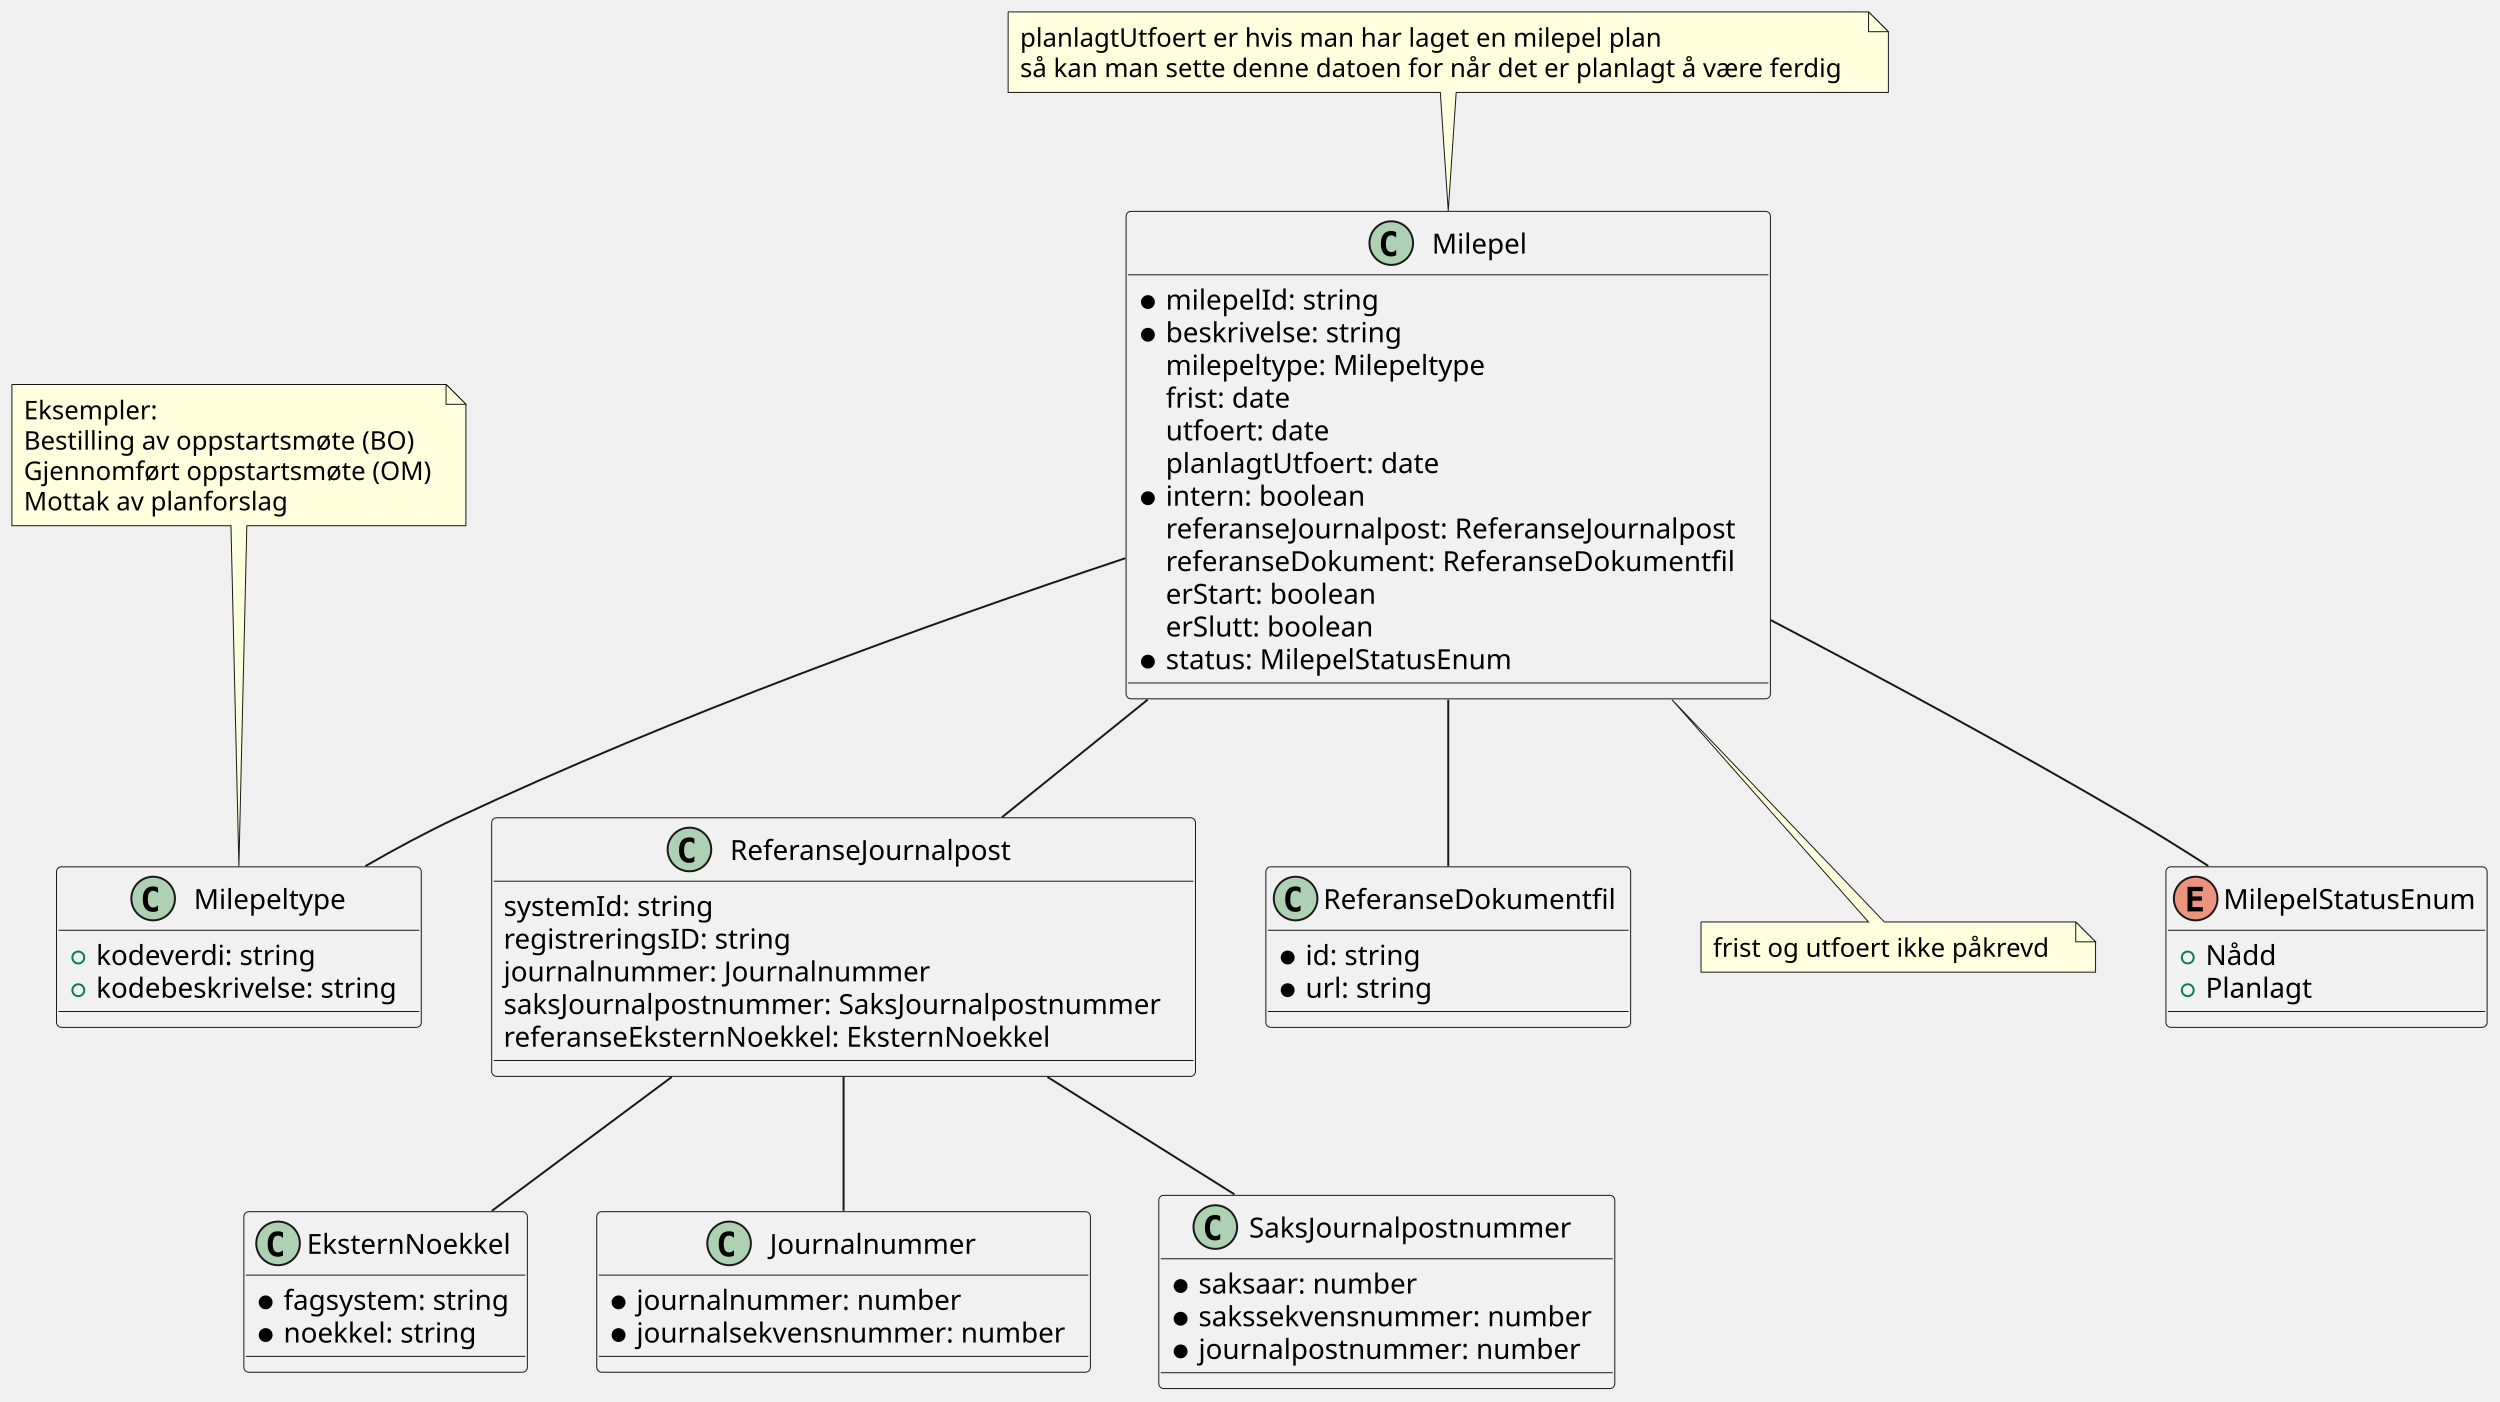
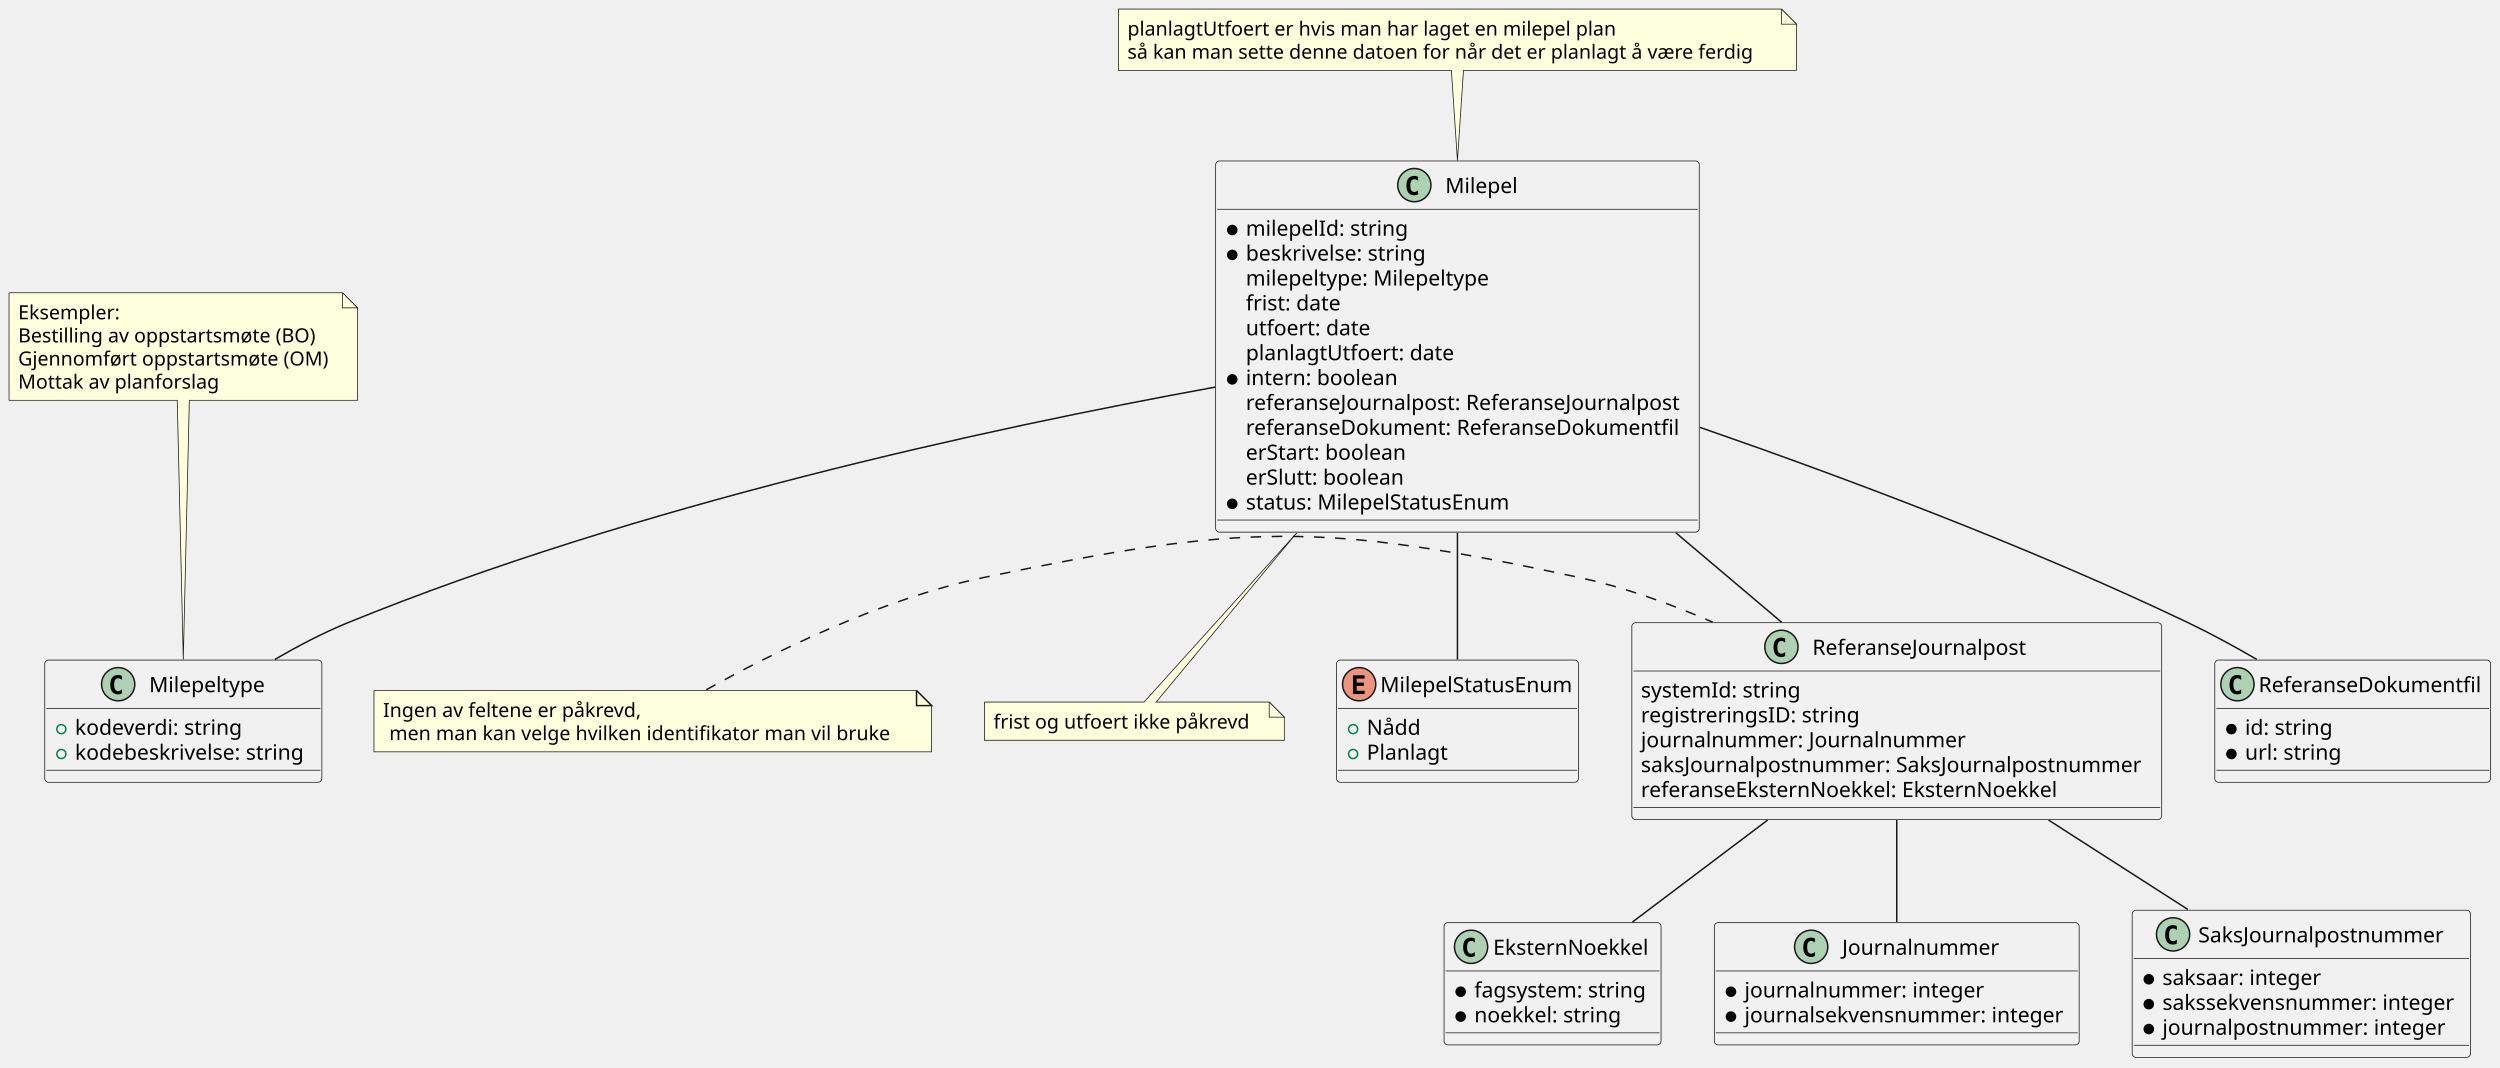
- <svg xmlns="http://www.w3.org/2000/svg" contentStyleType="text/css" height="707px" preserveAspectRatio="none" style="width:1261px;height:707px;background:#FFFFFF;" version="1.1" viewBox="0 0 1261 707" width="1261px" zoomAndPan="magnify">
+ <svg xmlns="http://www.w3.org/2000/svg" contentStyleType="text/css" data-diagram-type="CLASS" height="707px" preserveAspectRatio="none" style="width:1656px;height:707px;background:#FFFFFF;" version="1.1" viewBox="0 0 1656 707" width="1656px" zoomAndPan="magnify">
  <defs />
  <g>
    <g id="elem_EksternNoekkel">
-       <rect codeLine="2" fill="#F1F1F1" height="80.977" id="EksternNoekkel" rx="2.5" ry="2.5" style="stroke:#181818;stroke-width:0.5;" width="143" x="123" y="611.17" />
-       <ellipse cx="140.25" cy="627.17" fill="#ADD1B2" rx="11" ry="11" style="stroke:#181818;stroke-width:1.0;" />
-       <path d="M142.723,633.313 Q142.142,633.612 141.503,633.761 Q140.864,633.911 140.158,633.911 Q137.651,633.911 136.332,632.259 Q135.012,630.607 135.012,627.486 Q135.012,624.356 136.332,622.705 Q137.651,621.053 140.158,621.053 Q140.864,621.053 141.511,621.202 Q142.159,621.352 142.723,621.65 L142.723,624.373 Q142.092,623.792 141.499,623.522 Q140.905,623.253 140.274,623.253 Q138.93,623.253 138.245,624.319 Q137.56,625.386 137.56,627.486 Q137.56,629.578 138.245,630.644 Q138.93,631.711 140.274,631.711 Q140.905,631.711 141.499,631.441 Q142.092,631.172 142.723,630.59 Z " fill="#000000" />
-       <text fill="#000000" font-family="sans-serif" font-size="14" lengthAdjust="spacing" textLength="106" x="154.75" y="632.461">EksternNoekkel</text>
-       <line style="stroke:#181818;stroke-width:0.5;" x1="124" x2="265" y1="643.17" y2="643.17" />
-       <ellipse cx="134" cy="656.914" fill="#000000" rx="3" ry="3" style="stroke:#000000;stroke-width:1.0;" />
-       <text fill="#000000" font-family="sans-serif" font-size="14" lengthAdjust="spacing" textLength="117" x="143" y="660.705">fagsystem: string</text>
-       <ellipse cx="134" cy="673.402" fill="#000000" rx="3" ry="3" style="stroke:#000000;stroke-width:1.0;" />
-       <text fill="#000000" font-family="sans-serif" font-size="14" lengthAdjust="spacing" textLength="102" x="143" y="677.193">noekkel: string</text>
-       <line style="stroke:#181818;stroke-width:0.5;" x1="124" x2="265" y1="684.147" y2="684.147" />
+       <rect codeLine="2" fill="#F1F1F1" height="80.977" id="EksternNoekkel" rx="2.5" ry="2.5" style="stroke:#181818;stroke-width:0.5;" width="143.728" x="956.55" y="611.17" />
+       <ellipse cx="974.436" cy="627.17" fill="#ADD1B2" rx="11" ry="11" style="stroke:#181818;stroke-width:1;" />
+       <path d="M976.909,633.313 Q976.328,633.612 975.689,633.761 Q975.05,633.911 974.345,633.911 Q971.838,633.911 970.518,632.259 Q969.198,630.607 969.198,627.486 Q969.198,624.356 970.518,622.705 Q971.838,621.053 974.345,621.053 Q975.05,621.053 975.698,621.202 Q976.345,621.352 976.909,621.65 L976.909,624.373 Q976.279,623.792 975.685,623.522 Q975.092,623.253 974.461,623.253 Q973.116,623.253 972.431,624.319 Q971.746,625.386 971.746,627.486 Q971.746,629.578 972.431,630.644 Q973.116,631.711 974.461,631.711 Q975.092,631.711 975.685,631.441 Q976.279,631.172 976.909,630.59 Z " fill="#000000" />
+       <text fill="#000000" font-family="sans-serif" font-size="14" lengthAdjust="spacing" textLength="105.314" x="989.078" y="632.461">EksternNoekkel</text>
+       <line style="stroke:#181818;stroke-width:0.5;" x1="957.55" x2="1099.278" y1="643.17" y2="643.17" />
+       <ellipse cx="967.55" cy="656.914" fill="#000000" rx="3" ry="3" style="stroke:#000000;stroke-width:1;" />
+       <text fill="#000000" font-family="sans-serif" font-size="14" lengthAdjust="spacing" textLength="117.728" x="976.55" y="660.705">fagsystem: string</text>
+       <ellipse cx="967.55" cy="673.402" fill="#000000" rx="3" ry="3" style="stroke:#000000;stroke-width:1;" />
+       <text fill="#000000" font-family="sans-serif" font-size="14" lengthAdjust="spacing" textLength="101.726" x="976.55" y="677.193">noekkel: string</text>
+       <line style="stroke:#181818;stroke-width:0.5;" x1="957.55" x2="1099.278" y1="684.147" y2="684.147" />
    </g>
    <g id="elem_Journalnummer">
-       <rect codeLine="2" fill="#F1F1F1" height="80.977" id="Journalnummer" rx="2.5" ry="2.5" style="stroke:#181818;stroke-width:0.5;" width="249" x="301" y="611.17" />
-       <ellipse cx="367.75" cy="627.17" fill="#ADD1B2" rx="11" ry="11" style="stroke:#181818;stroke-width:1.0;" />
-       <path d="M370.223,633.313 Q369.642,633.612 369.003,633.761 Q368.364,633.911 367.658,633.911 Q365.151,633.911 363.832,632.259 Q362.512,630.607 362.512,627.486 Q362.512,624.356 363.832,622.705 Q365.151,621.053 367.658,621.053 Q368.364,621.053 369.011,621.202 Q369.659,621.352 370.223,621.65 L370.223,624.373 Q369.592,623.792 368.999,623.522 Q368.405,623.253 367.774,623.253 Q366.43,623.253 365.745,624.319 Q365.06,625.386 365.06,627.486 Q365.06,629.578 365.745,630.644 Q366.43,631.711 367.774,631.711 Q368.405,631.711 368.999,631.441 Q369.592,631.172 370.223,630.59 Z " fill="#000000" />
-       <text fill="#000000" font-family="sans-serif" font-size="14" lengthAdjust="spacing" textLength="107" x="388.25" y="632.461">Journalnummer</text>
-       <line style="stroke:#181818;stroke-width:0.5;" x1="302" x2="549" y1="643.17" y2="643.17" />
-       <ellipse cx="312" cy="656.914" fill="#000000" rx="3" ry="3" style="stroke:#000000;stroke-width:1.0;" />
-       <text fill="#000000" font-family="sans-serif" font-size="14" lengthAdjust="spacing" textLength="169" x="321" y="660.705">journalnummer: number</text>
-       <ellipse cx="312" cy="673.402" fill="#000000" rx="3" ry="3" style="stroke:#000000;stroke-width:1.0;" />
-       <text fill="#000000" font-family="sans-serif" font-size="14" lengthAdjust="spacing" textLength="223" x="321" y="677.193">journalsekvensnummer: number</text>
-       <line style="stroke:#181818;stroke-width:0.5;" x1="302" x2="549" y1="684.147" y2="684.147" />
+       <rect codeLine="2" fill="#F1F1F1" height="80.977" id="Journalnummer" rx="2.5" ry="2.5" style="stroke:#181818;stroke-width:0.5;" width="241.667" x="1135.58" y="611.17" />
+       <ellipse cx="1199.722" cy="627.17" fill="#ADD1B2" rx="11" ry="11" style="stroke:#181818;stroke-width:1;" />
+       <path d="M1202.195,633.313 Q1201.614,633.612 1200.975,633.761 Q1200.335,633.911 1199.63,633.911 Q1197.123,633.911 1195.803,632.259 Q1194.483,630.607 1194.483,627.486 Q1194.483,624.356 1195.803,622.705 Q1197.123,621.053 1199.63,621.053 Q1200.335,621.053 1200.983,621.202 Q1201.63,621.352 1202.195,621.65 L1202.195,624.373 Q1201.564,623.792 1200.97,623.522 Q1200.377,623.253 1199.746,623.253 Q1198.401,623.253 1197.716,624.319 Q1197.032,625.386 1197.032,627.486 Q1197.032,629.578 1197.716,630.644 Q1198.401,631.711 1199.746,631.711 Q1200.377,631.711 1200.97,631.441 Q1201.564,631.172 1202.195,630.59 Z " fill="#000000" />
+       <text fill="#000000" font-family="sans-serif" font-size="14" lengthAdjust="spacing" textLength="104.884" x="1220.222" y="632.461">Journalnummer</text>
+       <line style="stroke:#181818;stroke-width:0.5;" x1="1136.58" x2="1376.247" y1="643.17" y2="643.17" />
+       <ellipse cx="1146.58" cy="656.914" fill="#000000" rx="3" ry="3" style="stroke:#000000;stroke-width:1;" />
+       <text fill="#000000" font-family="sans-serif" font-size="14" lengthAdjust="spacing" textLength="161.677" x="1155.58" y="660.705">journalnummer: integer</text>
+       <ellipse cx="1146.58" cy="673.402" fill="#000000" rx="3" ry="3" style="stroke:#000000;stroke-width:1;" />
+       <text fill="#000000" font-family="sans-serif" font-size="14" lengthAdjust="spacing" textLength="215.667" x="1155.58" y="677.193">journalsekvensnummer: integer</text>
+       <line style="stroke:#181818;stroke-width:0.5;" x1="1136.58" x2="1376.247" y1="684.147" y2="684.147" />
    </g>
    <g id="elem_ReferanseJournalpost">
-       <rect codeLine="2" fill="#F1F1F1" height="130.441" id="ReferanseJournalpost" rx="2.5" ry="2.5" style="stroke:#181818;stroke-width:0.5;" width="355" x="248" y="412.48" />
-       <ellipse cx="347.75" cy="428.48" fill="#ADD1B2" rx="11" ry="11" style="stroke:#181818;stroke-width:1.0;" />
-       <path d="M350.223,434.623 Q349.642,434.922 349.003,435.071 Q348.364,435.221 347.658,435.221 Q345.151,435.221 343.832,433.569 Q342.512,431.917 342.512,428.796 Q342.512,425.666 343.832,424.015 Q345.151,422.363 347.658,422.363 Q348.364,422.363 349.011,422.512 Q349.659,422.662 350.223,422.961 L350.223,425.683 Q349.592,425.102 348.999,424.832 Q348.405,424.562 347.774,424.562 Q346.43,424.562 345.745,425.629 Q345.06,426.696 345.06,428.796 Q345.06,430.888 345.745,431.954 Q346.43,433.021 347.774,433.021 Q348.405,433.021 348.999,432.751 Q349.592,432.481 350.223,431.9 Z " fill="#000000" />
-       <text fill="#000000" font-family="sans-serif" font-size="14" lengthAdjust="spacing" textLength="147" x="368.25" y="433.771">ReferanseJournalpost</text>
-       <line style="stroke:#181818;stroke-width:0.5;" x1="249" x2="602" y1="444.48" y2="444.48" />
-       <text fill="#000000" font-family="sans-serif" font-size="14" lengthAdjust="spacing" textLength="108" x="254" y="462.015">systemId: string</text>
-       <text fill="#000000" font-family="sans-serif" font-size="14" lengthAdjust="spacing" textLength="150" x="254" y="478.503">registreringsID: string</text>
-       <text fill="#000000" font-family="sans-serif" font-size="14" lengthAdjust="spacing" textLength="222" x="254" y="494.992">journalnummer: Journalnummer</text>
-       <text fill="#000000" font-family="sans-serif" font-size="14" lengthAdjust="spacing" textLength="343" x="254" y="511.48">saksJournalpostnummer: SaksJournalpostnummer</text>
-       <text fill="#000000" font-family="sans-serif" font-size="14" lengthAdjust="spacing" textLength="285" x="254" y="527.968">referanseEksternNoekkel: EksternNoekkel</text>
-       <line style="stroke:#181818;stroke-width:0.5;" x1="249" x2="602" y1="534.921" y2="534.921" />
+       <rect codeLine="2" fill="#F1F1F1" height="130.441" id="ReferanseJournalpost" rx="2.5" ry="2.5" style="stroke:#181818;stroke-width:0.5;" width="350.974" x="1080.93" y="412.48" />
+       <ellipse cx="1180.014" cy="428.48" fill="#ADD1B2" rx="11" ry="11" style="stroke:#181818;stroke-width:1;" />
+       <path d="M1182.487,434.623 Q1181.906,434.922 1181.266,435.071 Q1180.627,435.221 1179.922,435.221 Q1177.415,435.221 1176.095,433.569 Q1174.775,431.917 1174.775,428.796 Q1174.775,425.666 1176.095,424.015 Q1177.415,422.363 1179.922,422.363 Q1180.627,422.363 1181.275,422.512 Q1181.922,422.662 1182.487,422.961 L1182.487,425.683 Q1181.856,425.102 1181.262,424.832 Q1180.669,424.562 1180.038,424.562 Q1178.693,424.562 1178.008,425.629 Q1177.324,426.696 1177.324,428.796 Q1177.324,430.888 1178.008,431.954 Q1178.693,433.021 1180.038,433.021 Q1180.669,433.021 1181.262,432.751 Q1181.856,432.481 1182.487,431.9 Z " fill="#000000" />
+       <text fill="#000000" font-family="sans-serif" font-size="14" lengthAdjust="spacing" textLength="144.307" x="1200.514" y="433.771">ReferanseJournalpost</text>
+       <line style="stroke:#181818;stroke-width:0.5;" x1="1081.93" x2="1430.904" y1="444.48" y2="444.48" />
+       <text fill="#000000" font-family="sans-serif" font-size="14" lengthAdjust="spacing" textLength="108.965" x="1086.93" y="462.015">systemId: string</text>
+       <text fill="#000000" font-family="sans-serif" font-size="14" lengthAdjust="spacing" textLength="149.481" x="1086.93" y="478.503">registreringsID: string</text>
+       <text fill="#000000" font-family="sans-serif" font-size="14" lengthAdjust="spacing" textLength="218.531" x="1086.93" y="494.992">journalnummer: Journalnummer</text>
+       <text fill="#000000" font-family="sans-serif" font-size="14" lengthAdjust="spacing" textLength="338.974" x="1086.93" y="511.48">saksJournalpostnummer: SaksJournalpostnummer</text>
+       <text fill="#000000" font-family="sans-serif" font-size="14" lengthAdjust="spacing" textLength="283.049" x="1086.93" y="527.968">referanseEksternNoekkel: EksternNoekkel</text>
+       <line style="stroke:#181818;stroke-width:0.5;" x1="1081.93" x2="1430.904" y1="534.921" y2="534.921" />
+     </g>
+     <g id="elem_GMN5">
+       <path d="M247.72,457.39 L247.72,498.011 L617.105,498.011 L617.105,467.39 L607.105,457.39 L247.72,457.39 " fill="#FEFFDD" style="stroke:#181818;stroke-width:0.5;" />
+       <path d="M607.105,457.39 L607.105,467.39 L617.105,467.39 L607.105,457.39 " fill="#FEFFDD" style="stroke:#181818;stroke-width:1;" />
+       <text fill="#000000" font-family="sans-serif" font-size="13" lengthAdjust="spacing" textLength="175.894" x="253.72" y="474.958">Ingen av feltene er påkrevd,</text>
+       <text fill="#000000" font-family="sans-serif" font-size="13" lengthAdjust="spacing" textLength="344.272" x="257.833" y="490.269">men man kan velge hvilken identifikator man vil bruke</text>
    </g>
    <g id="elem_SaksJournalpostnummer">
-       <rect codeLine="2" fill="#F1F1F1" height="97.465" id="SaksJournalpostnummer" rx="2.5" ry="2.5" style="stroke:#181818;stroke-width:0.5;" width="230" x="584.5" y="602.93" />
-       <ellipse cx="613" cy="618.93" fill="#ADD1B2" rx="11" ry="11" style="stroke:#181818;stroke-width:1.0;" />
-       <path d="M615.473,625.073 Q614.892,625.372 614.253,625.521 Q613.614,625.671 612.908,625.671 Q610.401,625.671 609.082,624.019 Q607.762,622.367 607.762,619.246 Q607.762,616.116 609.082,614.465 Q610.401,612.813 612.908,612.813 Q613.614,612.813 614.261,612.962 Q614.909,613.112 615.473,613.41 L615.473,616.133 Q614.842,615.552 614.249,615.282 Q613.655,615.013 613.024,615.013 Q611.68,615.013 610.995,616.079 Q610.31,617.146 610.31,619.246 Q610.31,621.338 610.995,622.404 Q611.68,623.471 613.024,623.471 Q613.655,623.471 614.249,623.201 Q614.842,622.932 615.473,622.35 Z " fill="#000000" />
-       <text fill="#000000" font-family="sans-serif" font-size="14" lengthAdjust="spacing" textLength="168" x="630" y="624.221">SaksJournalpostnummer</text>
-       <line style="stroke:#181818;stroke-width:0.5;" x1="585.5" x2="813.5" y1="634.93" y2="634.93" />
-       <ellipse cx="595.5" cy="648.674" fill="#000000" rx="3" ry="3" style="stroke:#000000;stroke-width:1.0;" />
-       <text fill="#000000" font-family="sans-serif" font-size="14" lengthAdjust="spacing" textLength="114" x="604.5" y="652.465">saksaar: number</text>
-       <ellipse cx="595.5" cy="665.162" fill="#000000" rx="3" ry="3" style="stroke:#000000;stroke-width:1.0;" />
-       <text fill="#000000" font-family="sans-serif" font-size="14" lengthAdjust="spacing" textLength="204" x="604.5" y="668.953">sakssekvensnummer: number</text>
-       <ellipse cx="595.5" cy="681.651" fill="#000000" rx="3" ry="3" style="stroke:#000000;stroke-width:1.0;" />
-       <text fill="#000000" font-family="sans-serif" font-size="14" lengthAdjust="spacing" textLength="199" x="604.5" y="685.442">journalpostnummer: number</text>
-       <line style="stroke:#181818;stroke-width:0.5;" x1="585.5" x2="813.5" y1="692.395" y2="692.395" />
+       <rect codeLine="2" fill="#F1F1F1" height="97.465" id="SaksJournalpostnummer" rx="2.5" ry="2.5" style="stroke:#181818;stroke-width:0.5;" width="224.112" x="1412.36" y="602.93" />
+       <ellipse cx="1439.444" cy="618.93" fill="#ADD1B2" rx="11" ry="11" style="stroke:#181818;stroke-width:1;" />
+       <path d="M1441.917,625.073 Q1441.336,625.372 1440.697,625.521 Q1440.058,625.671 1439.352,625.671 Q1436.845,625.671 1435.526,624.019 Q1434.206,622.367 1434.206,619.246 Q1434.206,616.116 1435.526,614.465 Q1436.845,612.813 1439.352,612.813 Q1440.058,612.813 1440.705,612.962 Q1441.353,613.112 1441.917,613.41 L1441.917,616.133 Q1441.286,615.552 1440.693,615.282 Q1440.099,615.013 1439.468,615.013 Q1438.124,615.013 1437.439,616.079 Q1436.754,617.146 1436.754,619.246 Q1436.754,621.338 1437.439,622.404 Q1438.124,623.471 1439.468,623.471 Q1440.099,623.471 1440.693,623.201 Q1441.286,622.932 1441.917,622.35 Z " fill="#000000" />
+       <text fill="#000000" font-family="sans-serif" font-size="14" lengthAdjust="spacing" textLength="165.259" x="1456.129" y="624.221">SaksJournalpostnummer</text>
+       <line style="stroke:#181818;stroke-width:0.5;" x1="1413.36" x2="1635.472" y1="634.93" y2="634.93" />
+       <ellipse cx="1423.36" cy="648.674" fill="#000000" rx="3" ry="3" style="stroke:#000000;stroke-width:1;" />
+       <text fill="#000000" font-family="sans-serif" font-size="14" lengthAdjust="spacing" textLength="108.268" x="1432.36" y="652.465">saksaar: integer</text>
+       <ellipse cx="1423.36" cy="665.162" fill="#000000" rx="3" ry="3" style="stroke:#000000;stroke-width:1;" />
+       <text fill="#000000" font-family="sans-serif" font-size="14" lengthAdjust="spacing" textLength="198.112" x="1432.36" y="668.953">sakssekvensnummer: integer</text>
+       <ellipse cx="1423.36" cy="681.651" fill="#000000" rx="3" ry="3" style="stroke:#000000;stroke-width:1;" />
+       <text fill="#000000" font-family="sans-serif" font-size="14" lengthAdjust="spacing" textLength="191.461" x="1432.36" y="685.442">journalpostnummer: integer</text>
+       <line style="stroke:#181818;stroke-width:0.5;" x1="1413.36" x2="1635.472" y1="692.395" y2="692.395" />
    </g>
    <g id="elem_ReferanseDokumentfil">
-       <rect codeLine="40" fill="#F1F1F1" height="80.977" id="ReferanseDokumentfil" rx="2.5" ry="2.5" style="stroke:#181818;stroke-width:0.5;" width="184" x="638.5" y="437.22" />
-       <ellipse cx="653.5" cy="453.22" fill="#ADD1B2" rx="11" ry="11" style="stroke:#181818;stroke-width:1.0;" />
-       <path d="M655.973,459.363 Q655.392,459.662 654.753,459.811 Q654.114,459.961 653.408,459.961 Q650.901,459.961 649.582,458.309 Q648.262,456.657 648.262,453.536 Q648.262,450.406 649.582,448.755 Q650.901,447.103 653.408,447.103 Q654.114,447.103 654.761,447.252 Q655.409,447.402 655.973,447.7 L655.973,450.423 Q655.342,449.842 654.749,449.572 Q654.155,449.303 653.524,449.303 Q652.18,449.303 651.495,450.369 Q650.81,451.436 650.81,453.536 Q650.81,455.628 651.495,456.694 Q652.18,457.761 653.524,457.761 Q654.155,457.761 654.749,457.491 Q655.342,457.221 655.973,456.64 Z " fill="#000000" />
-       <text fill="#000000" font-family="sans-serif" font-size="14" lengthAdjust="spacing" textLength="152" x="667.5" y="458.511">ReferanseDokumentfil</text>
-       <line style="stroke:#181818;stroke-width:0.5;" x1="639.5" x2="821.5" y1="469.22" y2="469.22" />
-       <ellipse cx="649.5" cy="482.964" fill="#000000" rx="3" ry="3" style="stroke:#000000;stroke-width:1.0;" />
-       <text fill="#000000" font-family="sans-serif" font-size="14" lengthAdjust="spacing" textLength="61" x="658.5" y="486.755">id: string</text>
-       <ellipse cx="649.5" cy="499.452" fill="#000000" rx="3" ry="3" style="stroke:#000000;stroke-width:1.0;" />
-       <text fill="#000000" font-family="sans-serif" font-size="14" lengthAdjust="spacing" textLength="67" x="658.5" y="503.243">url: string</text>
-       <line style="stroke:#181818;stroke-width:0.5;" x1="639.5" x2="821.5" y1="510.197" y2="510.197" />
+       <rect codeLine="40" fill="#F1F1F1" height="80.977" id="ReferanseDokumentfil" rx="2.5" ry="2.5" style="stroke:#181818;stroke-width:0.5;" width="182.678" x="1467.08" y="437.22" />
+       <ellipse cx="1482.08" cy="453.22" fill="#ADD1B2" rx="11" ry="11" style="stroke:#181818;stroke-width:1;" />
+       <path d="M1484.553,459.363 Q1483.972,459.662 1483.333,459.811 Q1482.694,459.961 1481.988,459.961 Q1479.481,459.961 1478.161,458.309 Q1476.842,456.657 1476.842,453.536 Q1476.842,450.406 1478.161,448.755 Q1479.481,447.103 1481.988,447.103 Q1482.694,447.103 1483.341,447.252 Q1483.989,447.402 1484.553,447.7 L1484.553,450.423 Q1483.922,449.842 1483.329,449.572 Q1482.735,449.303 1482.104,449.303 Q1480.76,449.303 1480.075,450.369 Q1479.39,451.436 1479.39,453.536 Q1479.39,455.628 1480.075,456.694 Q1480.76,457.761 1482.104,457.761 Q1482.735,457.761 1483.329,457.491 Q1483.922,457.221 1484.553,456.64 Z " fill="#000000" />
+       <text fill="#000000" font-family="sans-serif" font-size="14" lengthAdjust="spacing" textLength="150.678" x="1496.08" y="458.511">ReferanseDokumentfil</text>
+       <line style="stroke:#181818;stroke-width:0.5;" x1="1468.08" x2="1648.758" y1="469.22" y2="469.22" />
+       <ellipse cx="1478.08" cy="482.964" fill="#000000" rx="3" ry="3" style="stroke:#000000;stroke-width:1;" />
+       <text fill="#000000" font-family="sans-serif" font-size="14" lengthAdjust="spacing" textLength="61.284" x="1487.08" y="486.755">id: string</text>
+       <ellipse cx="1478.08" cy="499.452" fill="#000000" rx="3" ry="3" style="stroke:#000000;stroke-width:1;" />
+       <text fill="#000000" font-family="sans-serif" font-size="14" lengthAdjust="spacing" textLength="66.89" x="1487.08" y="503.243">url: string</text>
+       <line style="stroke:#181818;stroke-width:0.5;" x1="1468.08" x2="1648.758" y1="510.197" y2="510.197" />
    </g>
    <g id="elem_Milepel">
-       <rect codeLine="8" fill="#F1F1F1" height="245.859" id="Milepel" rx="2.5" ry="2.5" style="stroke:#181818;stroke-width:0.5;" width="325" x="568" y="106.62" />
-       <ellipse cx="701.75" cy="122.62" fill="#ADD1B2" rx="11" ry="11" style="stroke:#181818;stroke-width:1.0;" />
-       <path d="M704.223,128.763 Q703.642,129.062 703.003,129.211 Q702.364,129.361 701.658,129.361 Q699.151,129.361 697.832,127.709 Q696.512,126.057 696.512,122.936 Q696.512,119.806 697.832,118.155 Q699.151,116.503 701.658,116.503 Q702.364,116.503 703.011,116.652 Q703.659,116.802 704.223,117.1 L704.223,119.823 Q703.592,119.242 702.999,118.972 Q702.405,118.703 701.774,118.703 Q700.43,118.703 699.745,119.769 Q699.06,120.836 699.06,122.936 Q699.06,125.028 699.745,126.094 Q700.43,127.161 701.774,127.161 Q702.405,127.161 702.999,126.891 Q703.592,126.621 704.223,126.04 Z " fill="#000000" />
-       <text fill="#000000" font-family="sans-serif" font-size="14" lengthAdjust="spacing" textLength="49" x="722.25" y="127.911">Milepel</text>
-       <line style="stroke:#181818;stroke-width:0.5;" x1="569" x2="892" y1="138.62" y2="138.62" />
-       <ellipse cx="579" cy="152.364" fill="#000000" rx="3" ry="3" style="stroke:#000000;stroke-width:1.0;" />
-       <text fill="#000000" font-family="sans-serif" font-size="14" lengthAdjust="spacing" textLength="111" x="588" y="156.155">milepelId: string</text>
-       <ellipse cx="579" cy="168.852" fill="#000000" rx="3" ry="3" style="stroke:#000000;stroke-width:1.0;" />
-       <text fill="#000000" font-family="sans-serif" font-size="14" lengthAdjust="spacing" textLength="124" x="588" y="172.643">beskrivelse: string</text>
-       <text fill="#000000" font-family="sans-serif" font-size="14" lengthAdjust="spacing" textLength="165" x="588" y="189.132">milepeltype: Milepeltype</text>
-       <text fill="#000000" font-family="sans-serif" font-size="14" lengthAdjust="spacing" textLength="65" x="588" y="205.62">frist: date</text>
-       <text fill="#000000" font-family="sans-serif" font-size="14" lengthAdjust="spacing" textLength="85" x="588" y="222.108">utfoert: date</text>
-       <text fill="#000000" font-family="sans-serif" font-size="14" lengthAdjust="spacing" textLength="142" x="588" y="238.597">planlagtUtfoert: date</text>
-       <ellipse cx="579" cy="251.294" fill="#000000" rx="3" ry="3" style="stroke:#000000;stroke-width:1.0;" />
-       <text fill="#000000" font-family="sans-serif" font-size="14" lengthAdjust="spacing" textLength="105" x="588" y="255.085">intern: boolean</text>
-       <text fill="#000000" font-family="sans-serif" font-size="14" lengthAdjust="spacing" textLength="299" x="588" y="271.573">referanseJournalpost: ReferanseJournalpost</text>
-       <text fill="#000000" font-family="sans-serif" font-size="14" lengthAdjust="spacing" textLength="296" x="588" y="288.061">referanseDokument: ReferanseDokumentfil</text>
-       <text fill="#000000" font-family="sans-serif" font-size="14" lengthAdjust="spacing" textLength="110" x="588" y="304.55">erStart: boolean</text>
-       <text fill="#000000" font-family="sans-serif" font-size="14" lengthAdjust="spacing" textLength="109" x="588" y="321.038">erSlutt: boolean</text>
-       <ellipse cx="579" cy="333.735" fill="#000000" rx="3" ry="3" style="stroke:#000000;stroke-width:1.0;" />
-       <text fill="#000000" font-family="sans-serif" font-size="14" lengthAdjust="spacing" textLength="179" x="588" y="337.526">status: MilepelStatusEnum</text>
-       <line style="stroke:#181818;stroke-width:0.5;" x1="569" x2="892" y1="344.479" y2="344.479" />
+       <rect codeLine="8" fill="#F1F1F1" height="245.859" id="Milepel" rx="2.5" ry="2.5" style="stroke:#181818;stroke-width:0.5;" width="320.349" x="805.24" y="106.62" />
+       <ellipse cx="936.859" cy="122.62" fill="#ADD1B2" rx="11" ry="11" style="stroke:#181818;stroke-width:1;" />
+       <path d="M939.332,128.763 Q938.751,129.062 938.112,129.211 Q937.473,129.361 936.767,129.361 Q934.26,129.361 932.941,127.709 Q931.621,126.057 931.621,122.936 Q931.621,119.806 932.941,118.155 Q934.26,116.503 936.767,116.503 Q937.473,116.503 938.12,116.652 Q938.768,116.802 939.332,117.1 L939.332,119.823 Q938.701,119.242 938.108,118.972 Q937.514,118.703 936.884,118.703 Q935.539,118.703 934.854,119.769 Q934.169,120.836 934.169,122.936 Q934.169,125.028 934.854,126.094 Q935.539,127.161 936.884,127.161 Q937.514,127.161 938.108,126.891 Q938.701,126.621 939.332,126.04 Z " fill="#000000" />
+       <text fill="#000000" font-family="sans-serif" font-size="14" lengthAdjust="spacing" textLength="48.61" x="957.359" y="127.911">Milepel</text>
+       <line style="stroke:#181818;stroke-width:0.5;" x1="806.24" x2="1124.589" y1="138.62" y2="138.62" />
+       <ellipse cx="816.24" cy="152.364" fill="#000000" rx="3" ry="3" style="stroke:#000000;stroke-width:1;" />
+       <text fill="#000000" font-family="sans-serif" font-size="14" lengthAdjust="spacing" textLength="110.893" x="825.24" y="156.155">milepelId: string</text>
+       <ellipse cx="816.24" cy="168.852" fill="#000000" rx="3" ry="3" style="stroke:#000000;stroke-width:1;" />
+       <text fill="#000000" font-family="sans-serif" font-size="14" lengthAdjust="spacing" textLength="124.161" x="825.24" y="172.643">beskrivelse: string</text>
+       <text fill="#000000" font-family="sans-serif" font-size="14" lengthAdjust="spacing" textLength="165.416" x="825.24" y="189.132">milepeltype: Milepeltype</text>
+       <text fill="#000000" font-family="sans-serif" font-size="14" lengthAdjust="spacing" textLength="65.734" x="825.24" y="205.62">frist: date</text>
+       <text fill="#000000" font-family="sans-serif" font-size="14" lengthAdjust="spacing" textLength="84.875" x="825.24" y="222.108">utfoert: date</text>
+       <text fill="#000000" font-family="sans-serif" font-size="14" lengthAdjust="spacing" textLength="140.909" x="825.24" y="238.597">planlagtUtfoert: date</text>
+       <ellipse cx="816.24" cy="251.294" fill="#000000" rx="3" ry="3" style="stroke:#000000;stroke-width:1;" />
+       <text fill="#000000" font-family="sans-serif" font-size="14" lengthAdjust="spacing" textLength="103.325" x="825.24" y="255.085">intern: boolean</text>
+       <text fill="#000000" font-family="sans-serif" font-size="14" lengthAdjust="spacing" textLength="294.349" x="825.24" y="271.573">referanseJournalpost: ReferanseJournalpost</text>
+       <text fill="#000000" font-family="sans-serif" font-size="14" lengthAdjust="spacing" textLength="293.85" x="825.24" y="288.061">referanseDokument: ReferanseDokumentfil</text>
+       <text fill="#000000" font-family="sans-serif" font-size="14" lengthAdjust="spacing" textLength="108.138" x="825.24" y="304.55">erStart: boolean</text>
+       <text fill="#000000" font-family="sans-serif" font-size="14" lengthAdjust="spacing" textLength="107.413" x="825.24" y="321.038">erSlutt: boolean</text>
+       <ellipse cx="816.24" cy="333.735" fill="#000000" rx="3" ry="3" style="stroke:#000000;stroke-width:1;" />
+       <text fill="#000000" font-family="sans-serif" font-size="14" lengthAdjust="spacing" textLength="178.24" x="825.24" y="337.526">status: MilepelStatusEnum</text>
+       <line style="stroke:#181818;stroke-width:0.5;" x1="806.24" x2="1124.589" y1="344.479" y2="344.479" />
    </g>
-     <g id="elem_GMN8">
-       <path d="M508.5,6 L508.5,46.621 A0,0 0 0 0 508.5,46.621 L726.5,46.621 L730.5,106.38 L734.5,46.621 L952.5,46.621 A0,0 0 0 0 952.5,46.621 L952.5,16 L942.5,6 L508.5,6 A0,0 0 0 0 508.5,6 " fill="#FEFFDD" style="stroke:#181818;stroke-width:0.5;" />
-       <path d="M942.5,6 L942.5,16 L952.5,16 L942.5,6 " fill="#FEFFDD" style="stroke:#181818;stroke-width:0.5;" />
-       <text fill="#000000" font-family="sans-serif" font-size="13" lengthAdjust="spacing" textLength="331" x="514.5" y="23.568">planlagtUtfoert er hvis man har laget en milepel plan</text>
-       <text fill="#000000" font-family="sans-serif" font-size="13" lengthAdjust="spacing" textLength="423" x="514.5" y="38.879">så kan man sette denne datoen for når det er planlagt å være ferdig</text>
+     <g id="elem_GMN11">
+       <path d="M740.82,6 L740.82,46.621 A0,0 0 0 0 740.82,46.621 L961.41,46.621 L965.41,106.38 L969.41,46.621 L1190.001,46.621 A0,0 0 0 0 1190.001,46.621 L1190.001,16 L1180.001,6 L740.82,6 A0,0 0 0 0 740.82,6 " fill="#FEFFDD" style="stroke:#181818;stroke-width:0.5;" />
+       <path d="M1180.001,6 L1180.001,16 L1190.001,16 L1180.001,6 " fill="#FEFFDD" style="stroke:#181818;stroke-width:0.5;" />
+       <text fill="#000000" font-family="sans-serif" font-size="13" lengthAdjust="spacing" textLength="333.474" x="746.82" y="23.568">planlagtUtfoert er hvis man har laget en milepel plan</text>
+       <text fill="#000000" font-family="sans-serif" font-size="13" lengthAdjust="spacing" textLength="428.181" x="746.82" y="38.879">så kan man sette denne datoen for når det er planlagt å være ferdig</text>
    </g>
    <g id="elem_Milepeltype">
-       <rect codeLine="32" fill="#F1F1F1" height="80.977" id="Milepeltype" rx="2.5" ry="2.5" style="stroke:#181818;stroke-width:0.5;" width="184" x="28.5" y="437.22" />
-       <ellipse cx="77.25" cy="453.22" fill="#ADD1B2" rx="11" ry="11" style="stroke:#181818;stroke-width:1.0;" />
-       <path d="M79.723,459.363 Q79.142,459.662 78.503,459.811 Q77.864,459.961 77.158,459.961 Q74.651,459.961 73.332,458.309 Q72.012,456.657 72.012,453.536 Q72.012,450.406 73.332,448.755 Q74.651,447.103 77.158,447.103 Q77.864,447.103 78.511,447.252 Q79.159,447.402 79.723,447.7 L79.723,450.423 Q79.092,449.842 78.499,449.572 Q77.905,449.303 77.274,449.303 Q75.93,449.303 75.245,450.369 Q74.56,451.436 74.56,453.536 Q74.56,455.628 75.245,456.694 Q75.93,457.761 77.274,457.761 Q77.905,457.761 78.499,457.491 Q79.092,457.221 79.723,456.64 Z " fill="#000000" />
-       <text fill="#000000" font-family="sans-serif" font-size="14" lengthAdjust="spacing" textLength="78" x="97.75" y="458.511">Milepeltype</text>
-       <line style="stroke:#181818;stroke-width:0.5;" x1="29.5" x2="211.5" y1="469.22" y2="469.22" />
-       <ellipse cx="39.5" cy="482.964" fill="none" rx="3" ry="3" style="stroke:#038048;stroke-width:1.0;" />
-       <text fill="#000000" font-family="sans-serif" font-size="14" lengthAdjust="spacing" textLength="116" x="48.5" y="486.755">kodeverdi: string</text>
-       <ellipse cx="39.5" cy="499.452" fill="none" rx="3" ry="3" style="stroke:#038048;stroke-width:1.0;" />
-       <text fill="#000000" font-family="sans-serif" font-size="14" lengthAdjust="spacing" textLength="158" x="48.5" y="503.243">kodebeskrivelse: string</text>
-       <line style="stroke:#181818;stroke-width:0.5;" x1="29.5" x2="211.5" y1="510.197" y2="510.197" />
-     </g>
-     <g id="elem_GMN13">
-       <path d="M6,193.93 L6,265.172 A0,0 0 0 0 6,265.172 L116.5,265.172 L120.5,436.93 L124.5,265.172 L235,265.172 A0,0 0 0 0 235,265.172 L235,203.93 L225,193.93 L6,193.93 A0,0 0 0 0 6,193.93 " fill="#FEFFDD" style="stroke:#181818;stroke-width:0.5;" />
-       <path d="M225,193.93 L225,203.93 L235,203.93 L225,193.93 " fill="#FEFFDD" style="stroke:#181818;stroke-width:0.5;" />
-       <text fill="#000000" font-family="sans-serif" font-size="13" lengthAdjust="spacing" textLength="69" x="12" y="211.498">Eksempler:</text>
-       <text fill="#000000" font-family="sans-serif" font-size="13" lengthAdjust="spacing" textLength="201" x="12" y="226.809">Bestilling av oppstartsmøte (BO)</text>
-       <text fill="#000000" font-family="sans-serif" font-size="13" lengthAdjust="spacing" textLength="208" x="12" y="242.119">Gjennomført oppstartsmøte (OM)</text>
-       <text fill="#000000" font-family="sans-serif" font-size="13" lengthAdjust="spacing" textLength="137" x="12" y="257.43">Mottak av planforslag</text>
+       <rect codeLine="32" fill="#F1F1F1" height="80.977" id="Milepeltype" rx="2.5" ry="2.5" style="stroke:#181818;stroke-width:0.5;" width="183.555" x="29.64" y="437.22" />
+       <ellipse cx="78.281" cy="453.22" fill="#ADD1B2" rx="11" ry="11" style="stroke:#181818;stroke-width:1;" />
+       <path d="M80.754,459.363 Q80.173,459.662 79.534,459.811 Q78.895,459.961 78.189,459.961 Q75.683,459.961 74.363,458.309 Q73.043,456.657 73.043,453.536 Q73.043,450.406 74.363,448.755 Q75.683,447.103 78.189,447.103 Q78.895,447.103 79.542,447.252 Q80.19,447.402 80.754,447.7 L80.754,450.423 Q80.123,449.842 79.53,449.572 Q78.936,449.303 78.305,449.303 Q76.961,449.303 76.276,450.369 Q75.591,451.436 75.591,453.536 Q75.591,455.628 76.276,456.694 Q76.961,457.761 78.305,457.761 Q78.936,457.761 79.53,457.491 Q80.123,457.221 80.754,456.64 Z " fill="#000000" />
+       <text fill="#000000" font-family="sans-serif" font-size="14" lengthAdjust="spacing" textLength="77.772" x="98.781" y="458.511">Milepeltype</text>
+       <line style="stroke:#181818;stroke-width:0.5;" x1="30.64" x2="212.195" y1="469.22" y2="469.22" />
+       <ellipse cx="40.64" cy="482.964" fill="#FFFFFF" fill-opacity="0" rx="3" ry="3" style="stroke:#038048;stroke-width:1;" />
+       <text fill="#000000" font-family="sans-serif" font-size="14" lengthAdjust="spacing" textLength="115.452" x="49.64" y="486.755">kodeverdi: string</text>
+       <ellipse cx="40.64" cy="499.452" fill="#FFFFFF" fill-opacity="0" rx="3" ry="3" style="stroke:#038048;stroke-width:1;" />
+       <text fill="#000000" font-family="sans-serif" font-size="14" lengthAdjust="spacing" textLength="157.555" x="49.64" y="503.243">kodebeskrivelse: string</text>
+       <line style="stroke:#181818;stroke-width:0.5;" x1="30.64" x2="212.195" y1="510.197" y2="510.197" />
    </g>
    <g id="elem_GMN16">
-       <path d="M858,465.05 L858,490.361 A0,0 0 0 0 858,490.361 L1057,490.361 A0,0 0 0 0 1057,490.361 L1057,475.05 L1047,465.05 L950.47,465.05 L843.33,352.91 L942.47,465.05 L858,465.05 A0,0 0 0 0 858,465.05 " fill="#FEFFDD" style="stroke:#181818;stroke-width:0.5;" />
-       <path d="M1047,465.05 L1047,475.05 L1057,475.05 L1047,465.05 " fill="#FEFFDD" style="stroke:#181818;stroke-width:0.5;" />
-       <text fill="#000000" font-family="sans-serif" font-size="13" lengthAdjust="spacing" textLength="178" x="864" y="482.618">frist og utfoert ikke påkrevd</text>
+       <path d="M6,193.93 L6,265.172 A0,0 0 0 0 6,265.172 L117.41,265.172 L121.41,436.93 L125.41,265.172 L236.828,265.172 A0,0 0 0 0 236.828,265.172 L236.828,203.93 L226.828,193.93 L6,193.93 A0,0 0 0 0 6,193.93 " fill="#FEFFDD" style="stroke:#181818;stroke-width:0.5;" />
+       <path d="M226.828,193.93 L226.828,203.93 L236.828,203.93 L226.828,193.93 " fill="#FEFFDD" style="stroke:#181818;stroke-width:0.5;" />
+       <text fill="#000000" font-family="sans-serif" font-size="13" lengthAdjust="spacing" textLength="69.266" x="12" y="211.498">Eksempler:</text>
+       <text fill="#000000" font-family="sans-serif" font-size="13" lengthAdjust="spacing" textLength="201.748" x="12" y="226.809">Bestilling av oppstartsmøte (BO)</text>
+       <text fill="#000000" font-family="sans-serif" font-size="13" lengthAdjust="spacing" textLength="209.828" x="12" y="242.119">Gjennomført oppstartsmøte (OM)</text>
+       <text fill="#000000" font-family="sans-serif" font-size="13" lengthAdjust="spacing" textLength="136.76" x="12" y="257.43">Mottak av planforslag</text>
+     </g>
+     <g id="elem_GMN19">
+       <path d="M652.09,465.05 L652.09,490.361 A0,0 0 0 0 652.09,490.361 L850.729,490.361 A0,0 0 0 0 850.729,490.361 L850.729,475.05 L840.729,465.05 L765.81,465.05 L859.04,352.91 L757.81,465.05 L652.09,465.05 A0,0 0 0 0 652.09,465.05 " fill="#FEFFDD" style="stroke:#181818;stroke-width:0.5;" />
+       <path d="M840.729,465.05 L840.729,475.05 L850.729,475.05 L840.729,465.05 " fill="#FEFFDD" style="stroke:#181818;stroke-width:0.5;" />
+       <text fill="#000000" font-family="sans-serif" font-size="13" lengthAdjust="spacing" textLength="177.639" x="658.09" y="482.618">frist og utfoert ikke påkrevd</text>
    </g>
    <g id="elem_MilepelStatusEnum">
-       <rect codeLine="48" fill="#F1F1F1" height="80.977" id="MilepelStatusEnum" rx="2.5" ry="2.5" style="stroke:#181818;stroke-width:0.5;" width="162" x="1092.5" y="437.22" />
-       <ellipse cx="1107.5" cy="453.22" fill="#EB937F" rx="11" ry="11" style="stroke:#181818;stroke-width:1.0;" />
-       <path d="M1111.114,459.72 L1103.395,459.72 L1103.395,447.327 L1111.114,447.327 L1111.114,449.485 L1105.843,449.485 L1105.843,452.158 L1110.616,452.158 L1110.616,454.316 L1105.843,454.316 L1105.843,457.562 L1111.114,457.562 Z " fill="#000000" />
-       <text fill="#000000" font-family="sans-serif" font-size="14" lengthAdjust="spacing" textLength="130" x="1121.5" y="458.511">MilepelStatusEnum</text>
-       <line style="stroke:#181818;stroke-width:0.5;" x1="1093.5" x2="1253.5" y1="469.22" y2="469.22" />
-       <ellipse cx="1103.5" cy="482.964" fill="none" rx="3" ry="3" style="stroke:#038048;stroke-width:1.0;" />
-       <text fill="#000000" font-family="sans-serif" font-size="14" lengthAdjust="spacing" textLength="36" x="1112.5" y="486.755">Nådd</text>
-       <ellipse cx="1103.5" cy="499.452" fill="none" rx="3" ry="3" style="stroke:#038048;stroke-width:1.0;" />
-       <text fill="#000000" font-family="sans-serif" font-size="14" lengthAdjust="spacing" textLength="55" x="1112.5" y="503.243">Planlagt</text>
-       <line style="stroke:#181818;stroke-width:0.5;" x1="1093.5" x2="1253.5" y1="510.197" y2="510.197" />
+       <rect codeLine="48" fill="#F1F1F1" height="80.977" id="MilepelStatusEnum" rx="2.5" ry="2.5" style="stroke:#181818;stroke-width:0.5;" width="160.215" x="885.31" y="437.22" />
+       <ellipse cx="900.31" cy="453.22" fill="#EB937F" rx="11" ry="11" style="stroke:#181818;stroke-width:1;" />
+       <path d="M903.924,459.72 L896.205,459.72 L896.205,447.327 L903.924,447.327 L903.924,449.485 L898.653,449.485 L898.653,452.158 L903.426,452.158 L903.426,454.316 L898.653,454.316 L898.653,457.562 L903.924,457.562 Z " fill="#000000" />
+       <text fill="#000000" font-family="sans-serif" font-size="14" lengthAdjust="spacing" textLength="128.215" x="914.31" y="458.511">MilepelStatusEnum</text>
+       <line style="stroke:#181818;stroke-width:0.5;" x1="886.31" x2="1044.525" y1="469.22" y2="469.22" />
+       <ellipse cx="896.31" cy="482.964" fill="#FFFFFF" fill-opacity="0" rx="3" ry="3" style="stroke:#038048;stroke-width:1;" />
+       <text fill="#000000" font-family="sans-serif" font-size="14" lengthAdjust="spacing" textLength="35.697" x="905.31" y="486.755">Nådd</text>
+       <ellipse cx="896.31" cy="499.452" fill="#FFFFFF" fill-opacity="0" rx="3" ry="3" style="stroke:#038048;stroke-width:1;" />
+       <text fill="#000000" font-family="sans-serif" font-size="14" lengthAdjust="spacing" textLength="53.949" x="905.31" y="503.243">Planlagt</text>
+       <line style="stroke:#181818;stroke-width:0.5;" x1="886.31" x2="1044.525" y1="510.197" y2="510.197" />
+     </g>
+     <g id="link_GMN5_ReferanseJournalpost">
+       <path d="M467.8,456.92 C509.97,433.46 583.38,396.71 651.91,382.48 C823.37,346.9 874.74,345.57 1045.91,382.48 C1075.61,388.89 1106.17,399.84 1134.47,412.09 " fill="#FFFFFF" fill-opacity="0" id="GMN5-ReferanseJournalpost" style="stroke:#181818;stroke-width:1;stroke-dasharray:7.0,7.0;" />
    </g>
    <g id="link_Milepel_Milepeltype">
-       <path codeLine="25" d="M567.64,281.56 C468.41,314.65 340.05,361.08 230.5,412.48 C215.19,419.67 199.2,428.3 184.31,436.86 " fill="none" id="Milepel-Milepeltype" style="stroke:#181818;stroke-width:1.0;" />
+       <path codeLine="25" d="M804.95,256.41 C653.16,284.06 420.89,334.74 230.41,412.48 C214.15,419.12 197.4,427.89 182.07,436.79 " fill="#FFFFFF" fill-opacity="0" id="Milepel-Milepeltype" style="stroke:#181818;stroke-width:1;" />
    </g>
    <g id="link_Milepel_ReferanseJournalpost">
-       <path codeLine="37" d="M578.89,352.91 C553.48,373.42 528.03,393.96 505.37,412.24 " fill="none" id="Milepel-ReferanseJournalpost" style="stroke:#181818;stroke-width:1.0;" />
+       <path codeLine="37" d="M1110.06,352.91 C1134.31,373.42 1158.59,393.96 1180.21,412.24 " fill="#FFFFFF" fill-opacity="0" id="Milepel-ReferanseJournalpost" style="stroke:#181818;stroke-width:1;" />
    </g>
    <g id="link_Milepel_ReferanseDokumentfil">
-       <path codeLine="38" d="M730.5,352.91 C730.5,383.31 730.5,413.78 730.5,436.88 " fill="none" id="Milepel-ReferanseDokumentfil" style="stroke:#181818;stroke-width:1.0;" />
+       <path codeLine="38" d="M1126.06,283.09 C1221.68,316.28 1344.43,362.29 1449.41,412.48 C1464.47,419.68 1480.2,428.27 1494.87,436.78 " fill="#FFFFFF" fill-opacity="0" id="Milepel-ReferanseDokumentfil" style="stroke:#181818;stroke-width:1;" />
    </g>
    <g id="link_Milepel_MilepelStatusEnum">
-       <path codeLine="43" d="M893.14,312.78 C951.01,343.03 1016.24,378.27 1074.5,412.48 C1087.4,420.06 1100.99,428.53 1113.83,436.78 " fill="none" id="Milepel-MilepelStatusEnum" style="stroke:#181818;stroke-width:1.0;" />
+       <path codeLine="43" d="M965.41,352.91 C965.41,383.31 965.41,413.78 965.41,436.88 " fill="#FFFFFF" fill-opacity="0" id="Milepel-MilepelStatusEnum" style="stroke:#181818;stroke-width:1;" />
    </g>
    <g id="link_ReferanseJournalpost_EksternNoekkel">
-       <path codeLine="44" d="M338.83,543.22 C308.36,565.9 275.03,590.71 248.08,610.77 " fill="none" id="ReferanseJournalpost-EksternNoekkel" style="stroke:#181818;stroke-width:1.0;" />
+       <path codeLine="44" d="M1170.87,543.22 C1140.79,565.9 1107.9,590.71 1081.3,610.77 " fill="#FFFFFF" fill-opacity="0" id="ReferanseJournalpost-EksternNoekkel" style="stroke:#181818;stroke-width:1;" />
    </g>
    <g id="link_ReferanseJournalpost_SaksJournalpostnummer">
-       <path codeLine="45" d="M528.31,543.22 C559.59,562.85 593.41,584.08 622.67,602.44 " fill="none" id="ReferanseJournalpost-SaksJournalpostnummer" style="stroke:#181818;stroke-width:1.0;" />
+       <path codeLine="45" d="M1356.97,543.22 C1387.57,562.85 1420.65,584.08 1449.26,602.44 " fill="#FFFFFF" fill-opacity="0" id="ReferanseJournalpost-SaksJournalpostnummer" style="stroke:#181818;stroke-width:1;" />
    </g>
    <g id="link_ReferanseJournalpost_Journalnummer">
-       <path codeLine="46" d="M425.5,543.22 C425.5,565.9 425.5,590.71 425.5,610.77 " fill="none" id="ReferanseJournalpost-Journalnummer" style="stroke:#181818;stroke-width:1.0;" />
+       <path codeLine="46" d="M1256.41,543.22 C1256.41,565.9 1256.41,590.71 1256.41,610.77 " fill="#FFFFFF" fill-opacity="0" id="ReferanseJournalpost-Journalnummer" style="stroke:#181818;stroke-width:1;" />
    </g>
  </g>
</svg>
